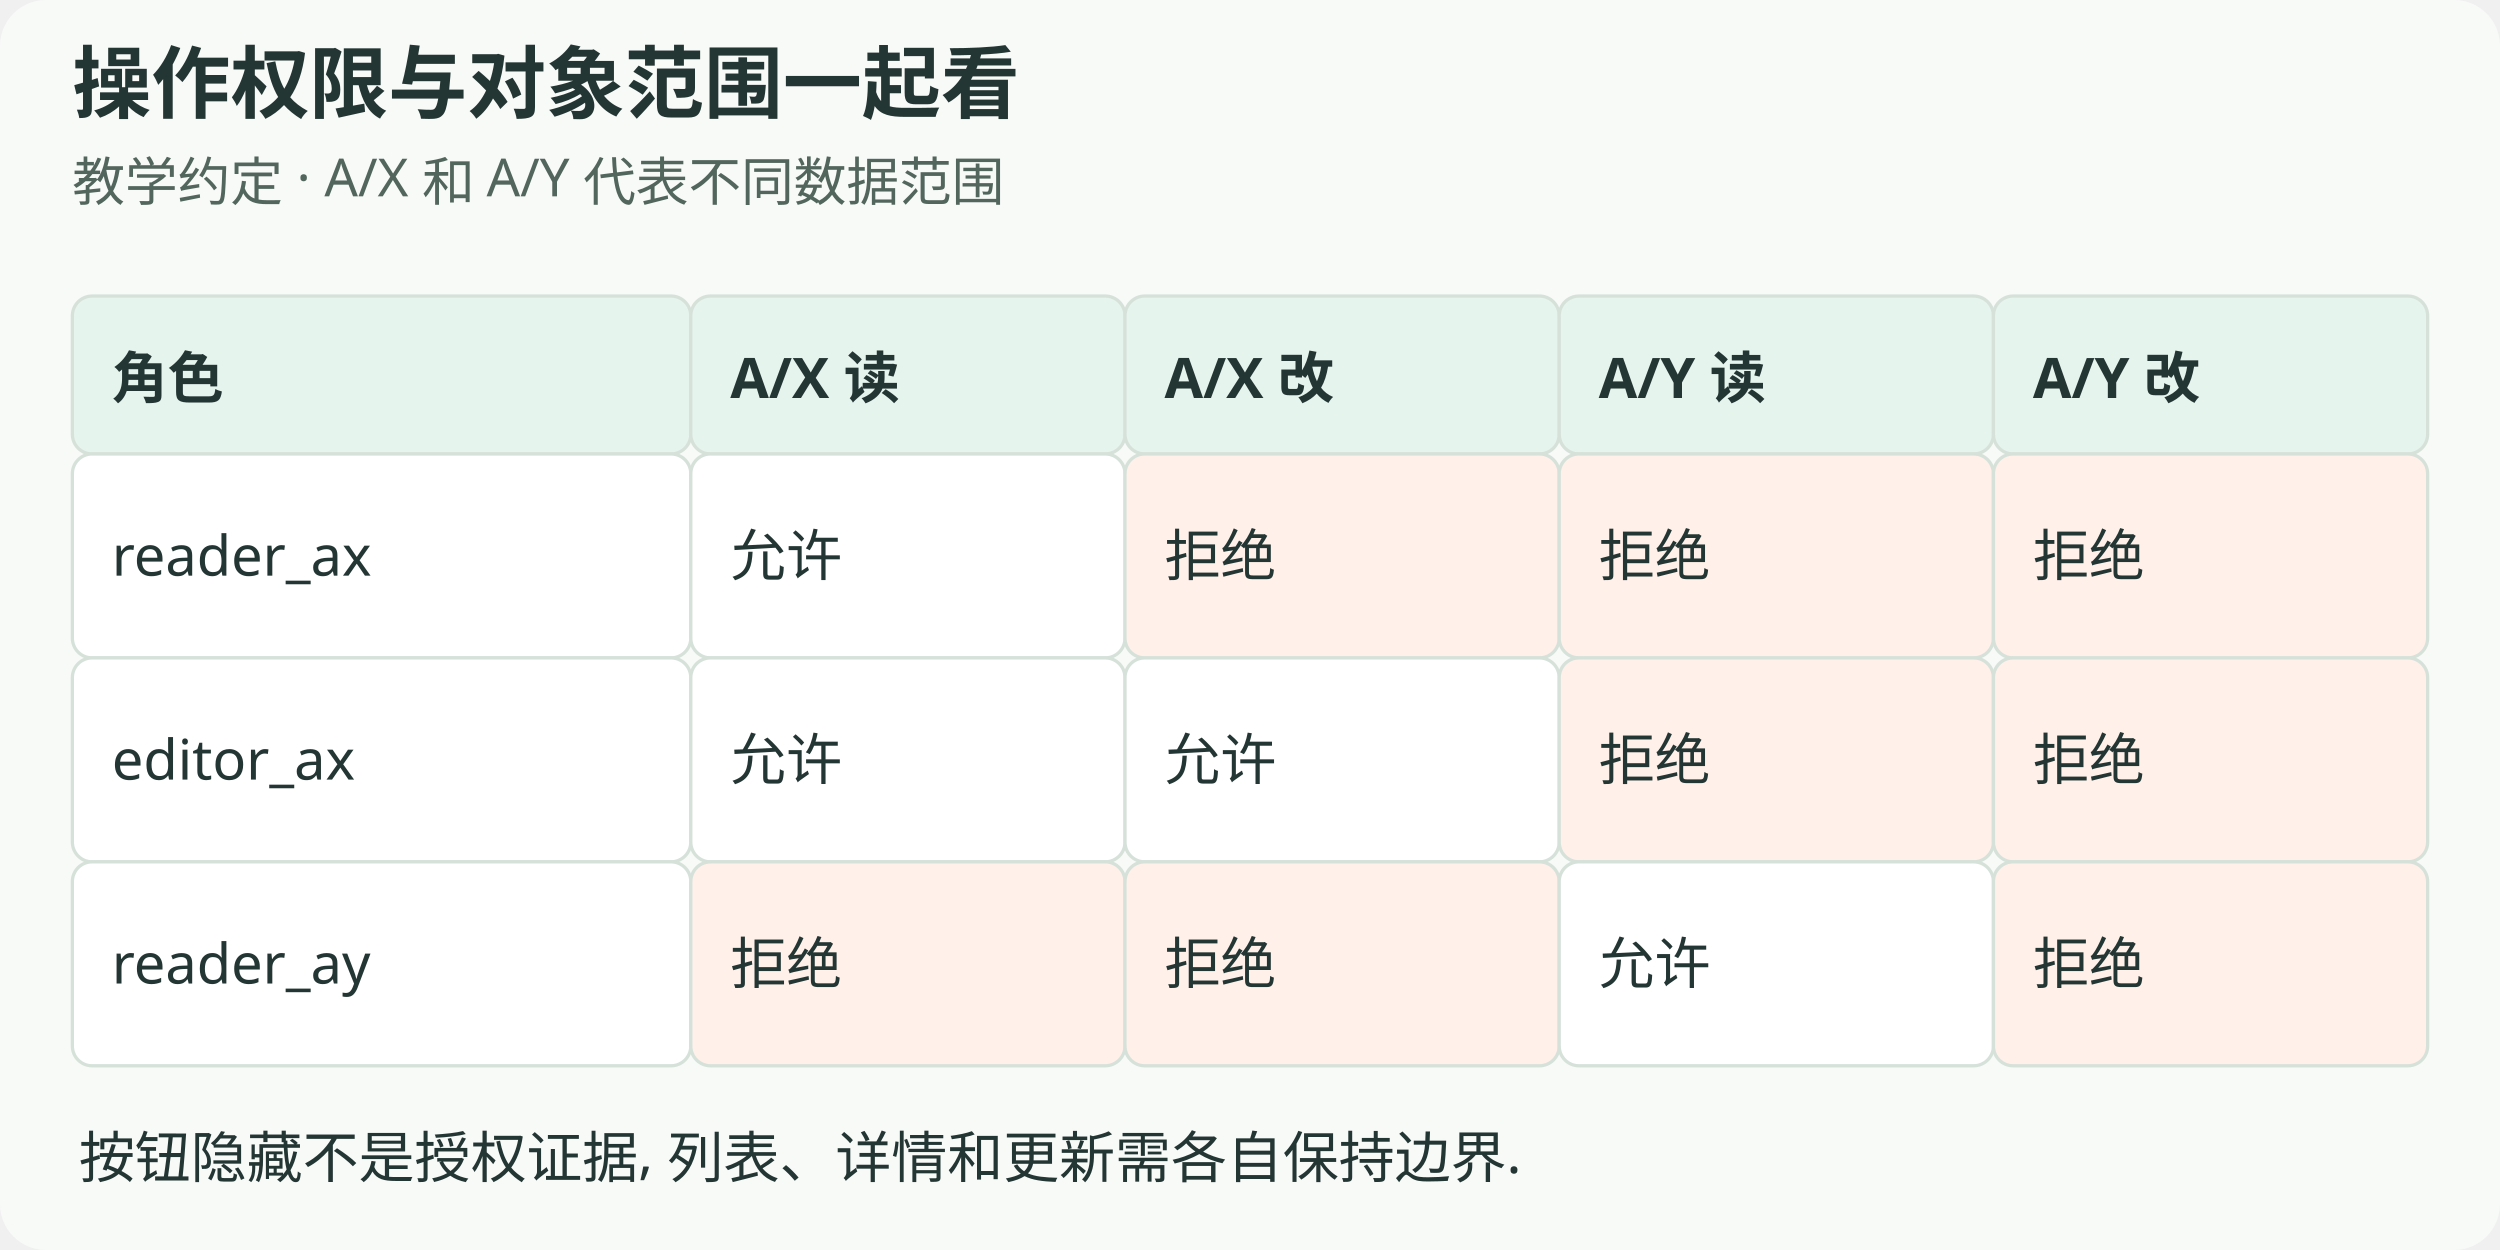
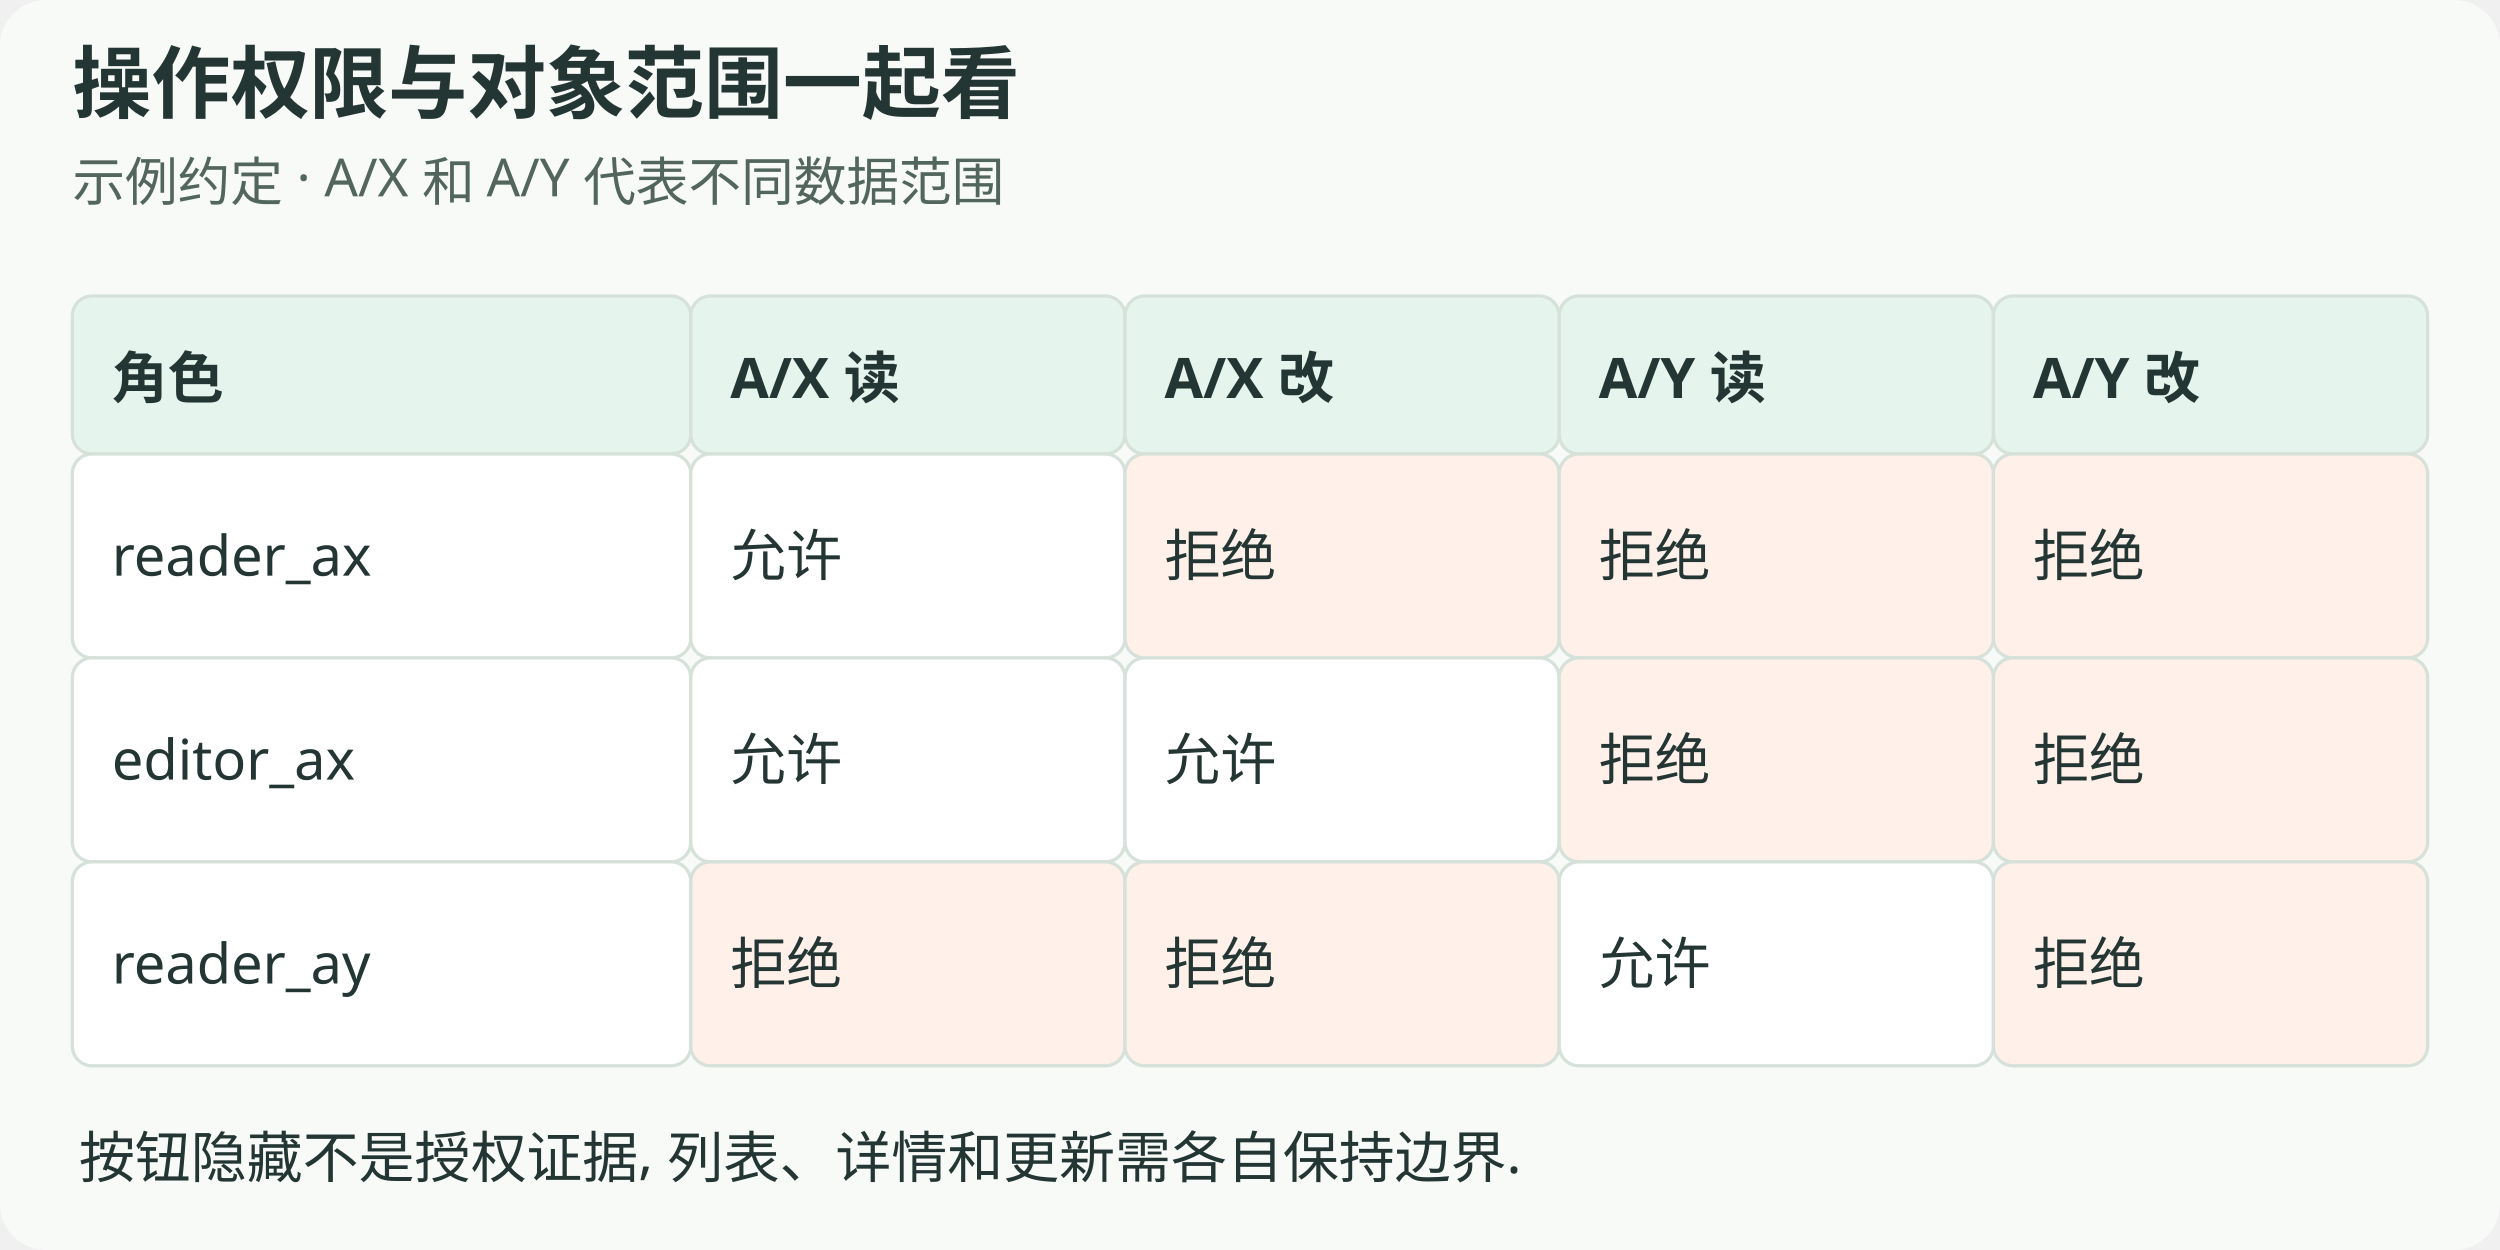
<svg xmlns="http://www.w3.org/2000/svg" width="760" height="380" viewBox="0 0 760 380" role="img" aria-label="操作权限与对象范围一起看">
  <defs>
    <marker id="arrow" markerWidth="8" markerHeight="8" refX="7" refY="4" orient="auto">
      <path d="M0 0 L8 4 L0 8" fill="#738980" />
    </marker>
  </defs>
  <rect width="760" height="380" rx="14" fill="#f8faf8" />
  <g font-family="PingFang SC,Microsoft YaHei,sans-serif" fill="#243633">
    <text x="22" y="34" font-size="24" fill="#243633" font-weight="600">操作权限与对象范围一起看</text>
-     <text x="22" y="61" font-size="16" fill="#52665d" font-weight="400">教学约定 · A/X 和 A/Y 代表不同数据范围</text>
+     <text x="22" y="61" font-size="16" fill="#52665d" font-weight="400">示例约定 · A/X 和 A/Y 代表不同数据范围</text>
    <rect x="22" y="90" width="188" height="48" fill="#e6f4ee" stroke="#d6e1da" rx="6" />
    <text x="34" y="121" font-size="17" fill="#243633" font-weight="600">角色</text>
    <rect x="210" y="90" width="132" height="48" fill="#e6f4ee" stroke="#d6e1da" rx="6" />
    <text x="222" y="121" font-size="17" fill="#243633" font-weight="600">A/X 读</text>
    <rect x="342" y="90" width="132" height="48" fill="#e6f4ee" stroke="#d6e1da" rx="6" />
    <text x="354" y="121" font-size="17" fill="#243633" font-weight="600">A/X 改</text>
    <rect x="474" y="90" width="132" height="48" fill="#e6f4ee" stroke="#d6e1da" rx="6" />
    <text x="486" y="121" font-size="17" fill="#243633" font-weight="600">A/Y 读</text>
    <rect x="606" y="90" width="132" height="48" fill="#e6f4ee" stroke="#d6e1da" rx="6" />
    <text x="618" y="121" font-size="17" fill="#243633" font-weight="600">A/Y 改</text>
    <rect x="22" y="138" width="188" height="62" fill="#ffffff" stroke="#d6e1da" rx="6" />
    <text x="34" y="175" font-size="17" fill="#243633" font-weight="400">reader_ax</text>
    <rect x="210" y="138" width="132" height="62" fill="#ffffff" stroke="#d6e1da" rx="6" />
    <text x="222" y="175" font-size="17" fill="#243633" font-weight="400">允许</text>
    <rect x="342" y="138" width="132" height="62" fill="#fff0ea" stroke="#d6e1da" rx="6" />
    <text x="354" y="175" font-size="17" fill="#243633" font-weight="400">拒绝</text>
    <rect x="474" y="138" width="132" height="62" fill="#fff0ea" stroke="#d6e1da" rx="6" />
    <text x="486" y="175" font-size="17" fill="#243633" font-weight="400">拒绝</text>
    <rect x="606" y="138" width="132" height="62" fill="#fff0ea" stroke="#d6e1da" rx="6" />
    <text x="618" y="175" font-size="17" fill="#243633" font-weight="400">拒绝</text>
    <rect x="22" y="200" width="188" height="62" fill="#ffffff" stroke="#d6e1da" rx="6" />
    <text x="34" y="237" font-size="17" fill="#243633" font-weight="400">editor_ax</text>
    <rect x="210" y="200" width="132" height="62" fill="#ffffff" stroke="#d6e1da" rx="6" />
    <text x="222" y="237" font-size="17" fill="#243633" font-weight="400">允许</text>
    <rect x="342" y="200" width="132" height="62" fill="#ffffff" stroke="#d6e1da" rx="6" />
    <text x="354" y="237" font-size="17" fill="#243633" font-weight="400">允许</text>
    <rect x="474" y="200" width="132" height="62" fill="#fff0ea" stroke="#d6e1da" rx="6" />
    <text x="486" y="237" font-size="17" fill="#243633" font-weight="400">拒绝</text>
    <rect x="606" y="200" width="132" height="62" fill="#fff0ea" stroke="#d6e1da" rx="6" />
    <text x="618" y="237" font-size="17" fill="#243633" font-weight="400">拒绝</text>
    <rect x="22" y="262" width="188" height="62" fill="#ffffff" stroke="#d6e1da" rx="6" />
    <text x="34" y="299" font-size="17" fill="#243633" font-weight="400">reader_ay</text>
    <rect x="210" y="262" width="132" height="62" fill="#fff0ea" stroke="#d6e1da" rx="6" />
    <text x="222" y="299" font-size="17" fill="#243633" font-weight="400">拒绝</text>
    <rect x="342" y="262" width="132" height="62" fill="#fff0ea" stroke="#d6e1da" rx="6" />
    <text x="354" y="299" font-size="17" fill="#243633" font-weight="400">拒绝</text>
    <rect x="474" y="262" width="132" height="62" fill="#ffffff" stroke="#d6e1da" rx="6" />
    <text x="486" y="299" font-size="17" fill="#243633" font-weight="400">允许</text>
    <rect x="606" y="262" width="132" height="62" fill="#fff0ea" stroke="#d6e1da" rx="6" />
    <text x="618" y="299" font-size="17" fill="#243633" font-weight="400">拒绝</text>
    <text x="24" y="358" font-size="17" fill="#243633" font-weight="400">按钮隐藏不是授权证据, 列表、详情和更新需各自保持边界.</text>
  </g>
</svg>
